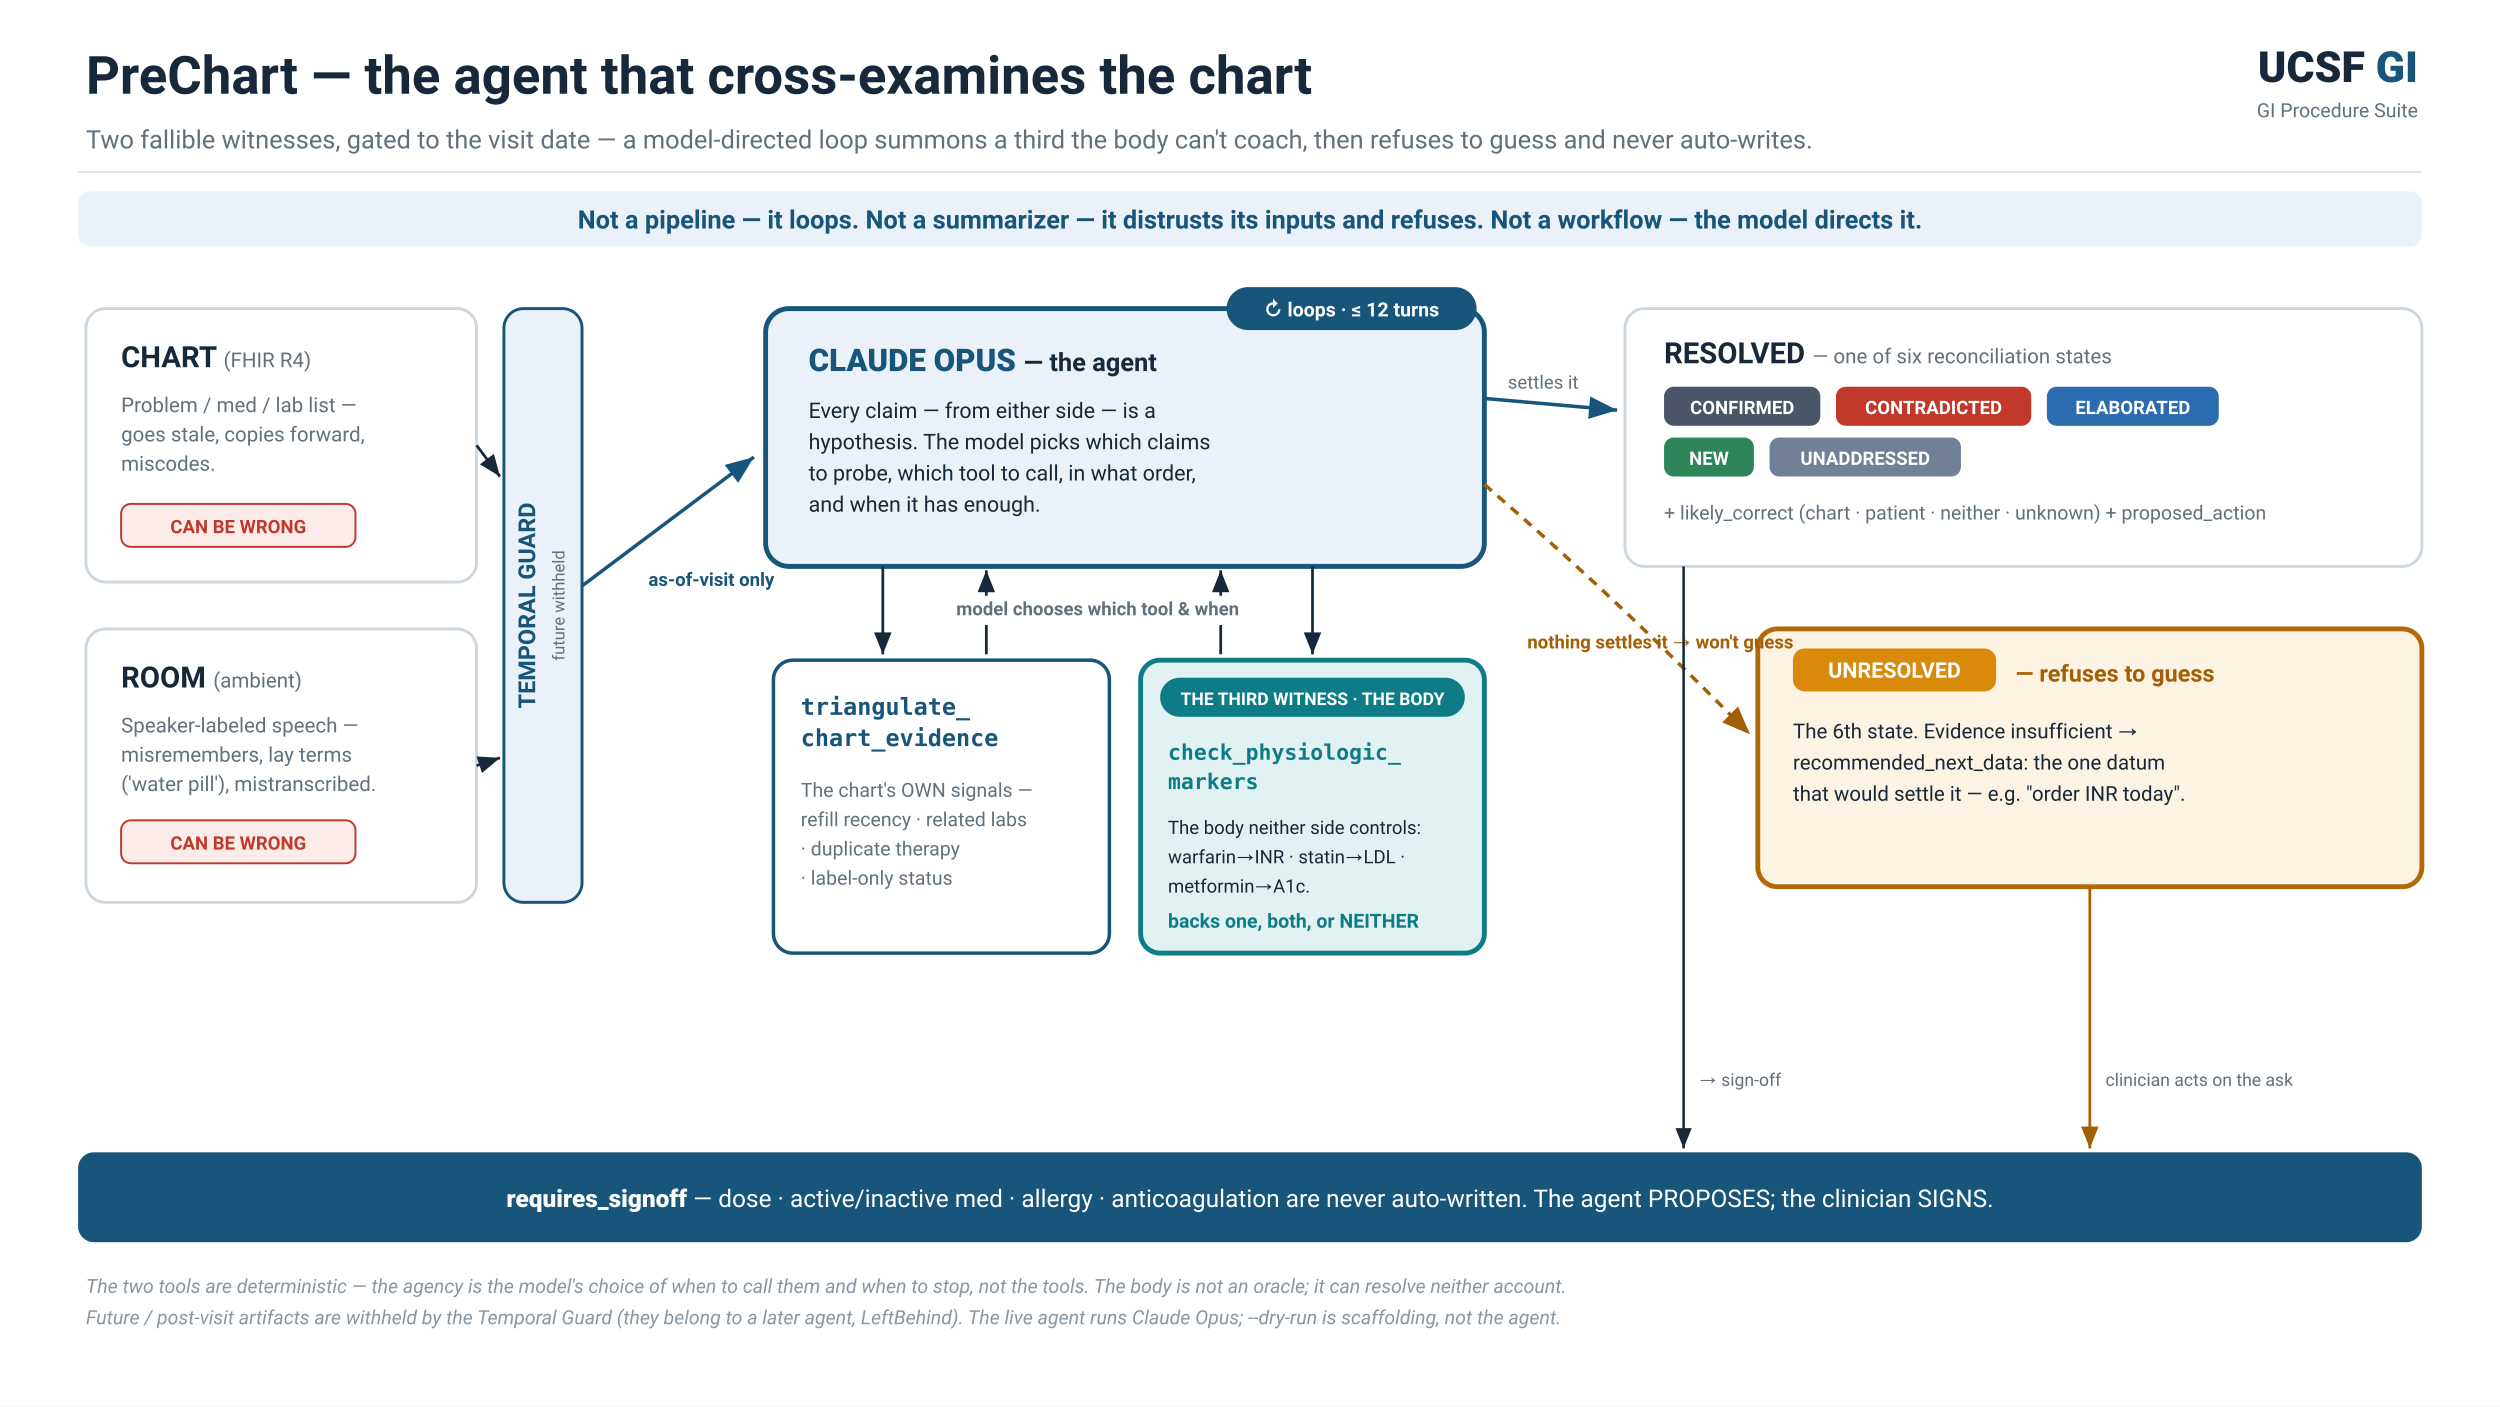
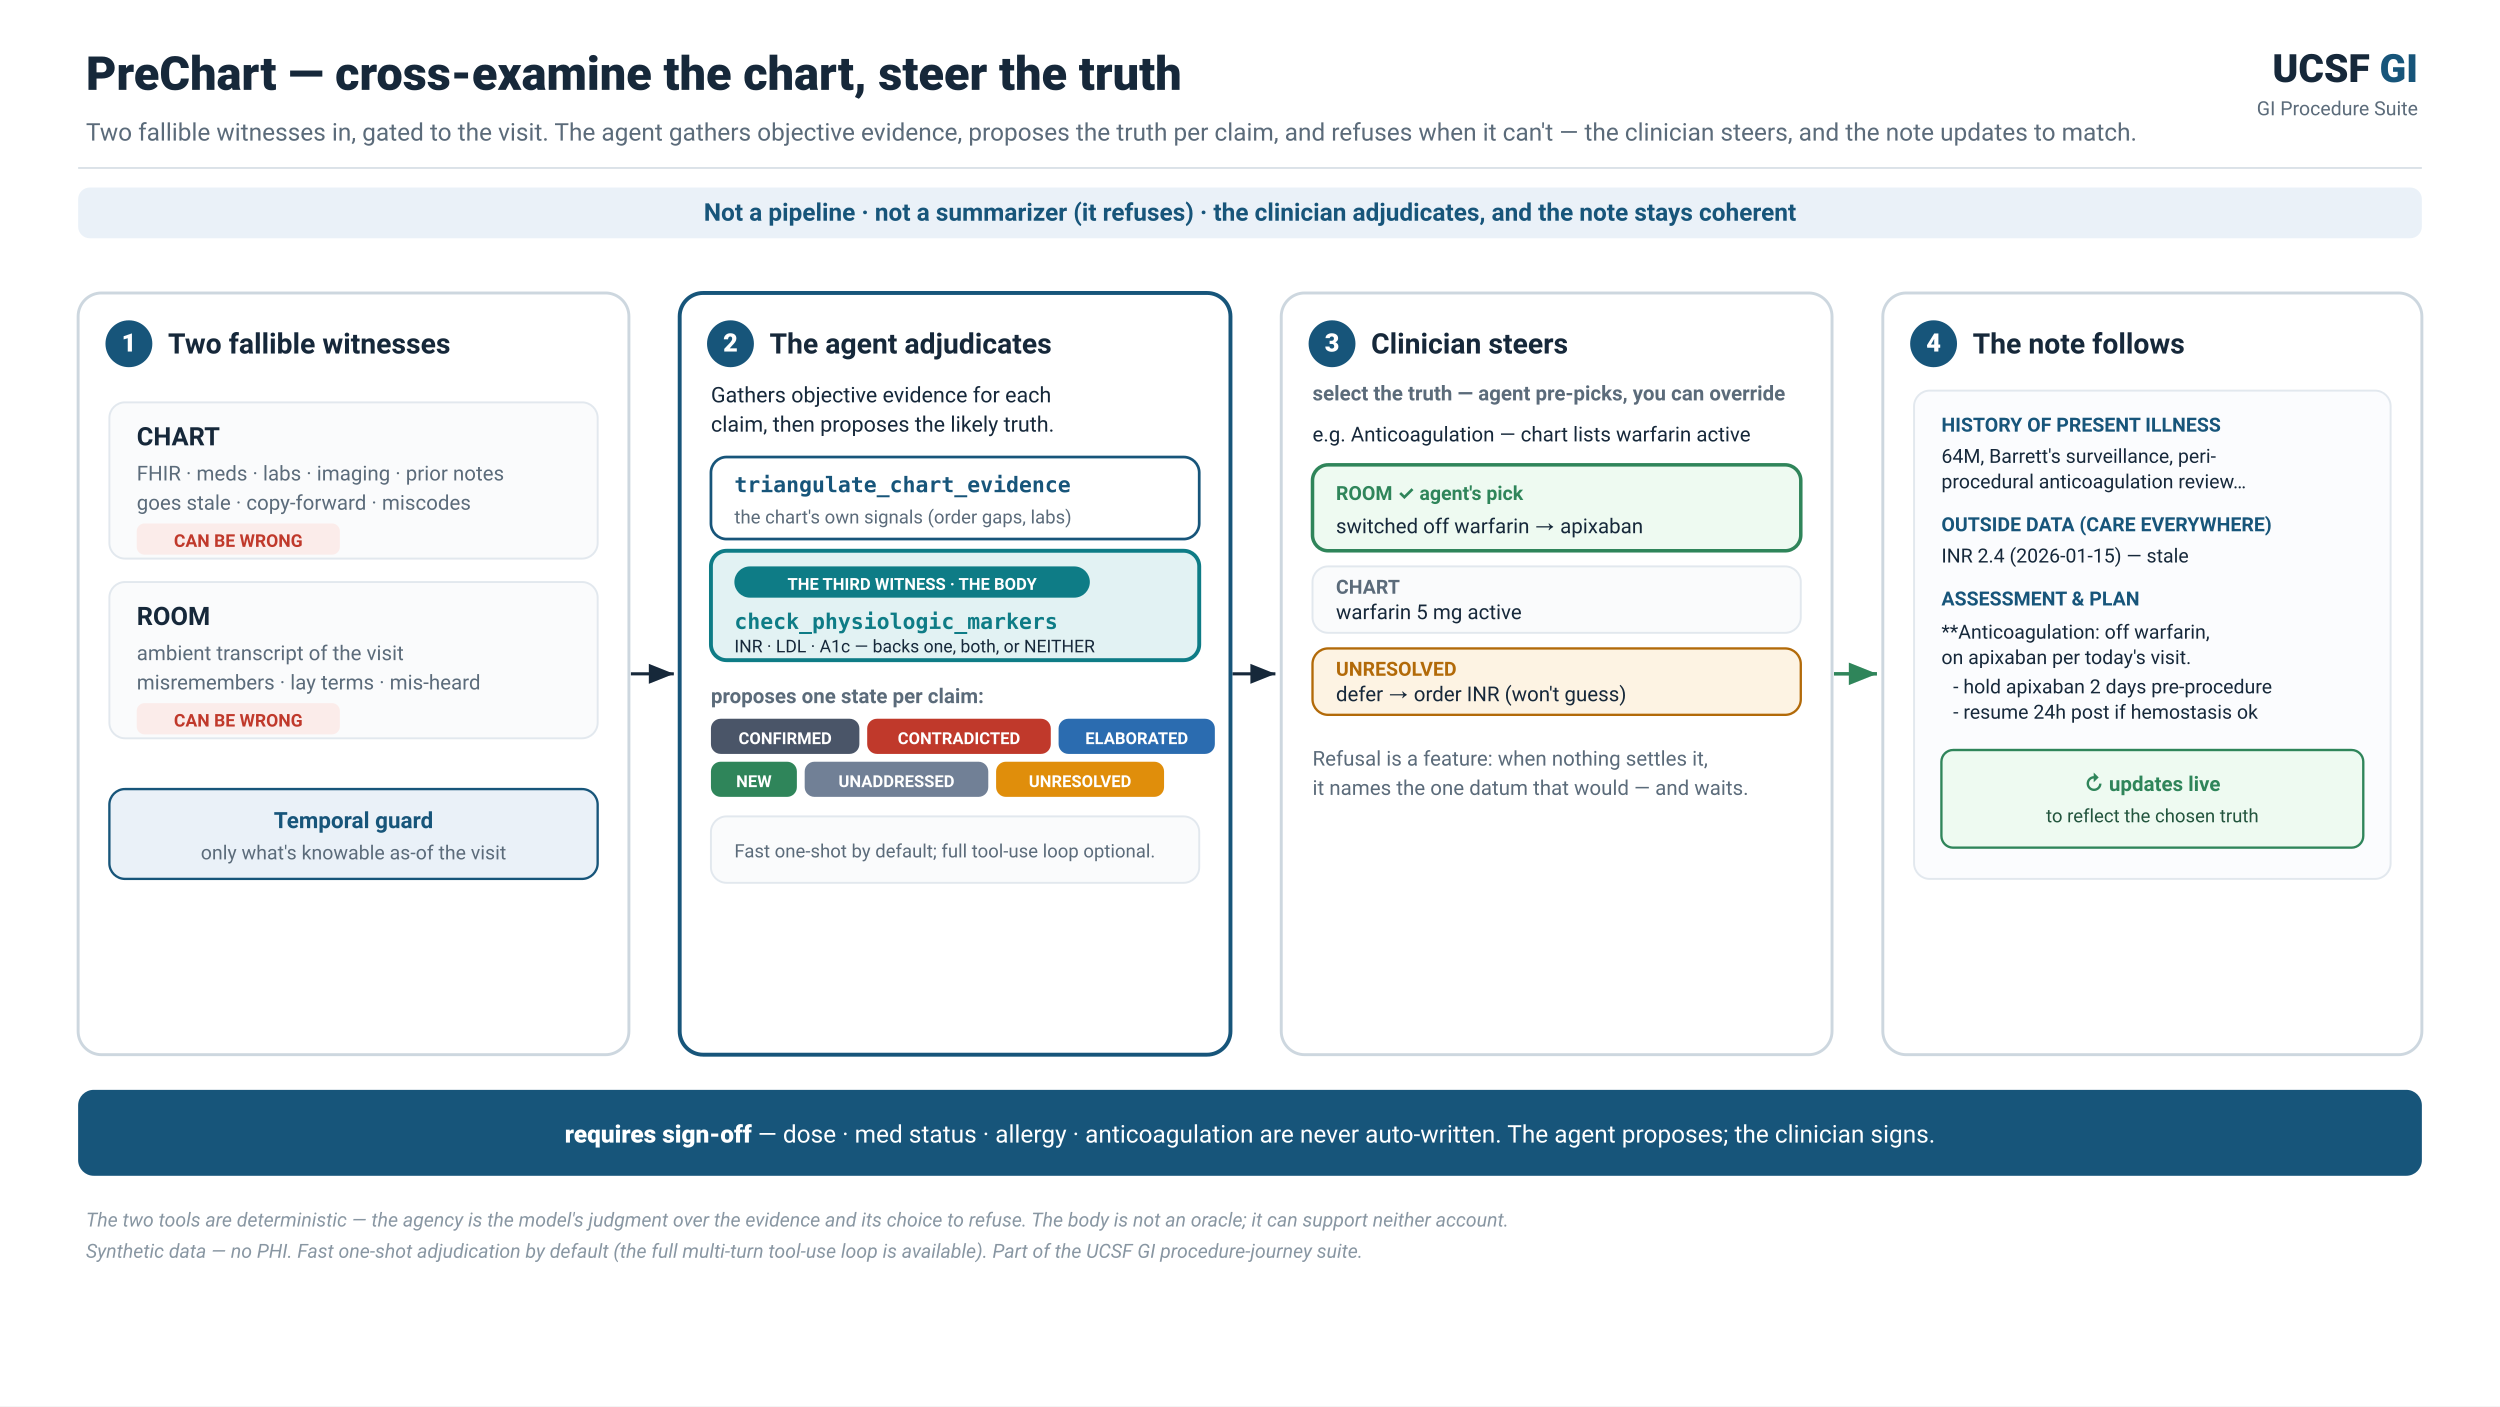
<svg xmlns="http://www.w3.org/2000/svg" viewBox="0 0 1280 720" width="1280" height="720" font-family="-apple-system,'Segoe UI',Roboto,Helvetica,Arial,sans-serif">
  <defs>
    <marker id="ah" markerWidth="11" markerHeight="11" refX="8" refY="3.2" orient="auto">
      <path d="M0,0 L8,3.2 L0,6.4 Z" fill="#16283a" />
    </marker>
-     <marker id="ahB" markerWidth="11" markerHeight="11" refX="8" refY="3.2" orient="auto">
-       <path d="M0,0 L8,3.2 L0,6.4 Z" fill="#17557a" />
-     </marker>
-     <marker id="ahA" markerWidth="11" markerHeight="11" refX="8" refY="3.2" orient="auto">
-       <path d="M0,0 L8,3.2 L0,6.4 Z" fill="#a35f06" />
+     <marker id="ahG" markerWidth="11" markerHeight="11" refX="8" refY="3.2" orient="auto">
+       <path d="M0,0 L8,3.2 L0,6.4 Z" fill="#2f855a" />
    </marker>
  </defs>
  <rect x="0" y="0" width="1280" height="720" fill="#ffffff" />
-   <text x="44" y="48" font-size="27" font-weight="700" fill="#16283a">PreChart — the agent that cross-examines the chart</text>
-   <text x="1238" y="42" text-anchor="end" font-size="22" font-weight="800" fill="#16283a">UCSF <tspan fill="#17557a">GI</tspan>
+   <text x="44" y="46" font-size="24" font-weight="800" fill="#16283a">PreChart — cross-examine the chart, steer the truth</text>
+   <text x="1238" y="42" text-anchor="end" font-size="20" font-weight="800" fill="#16283a">UCSF <tspan fill="#17557a">GI</tspan>
  </text>
-   <text x="1238" y="60" text-anchor="end" font-size="10" fill="#61707d">GI Procedure Suite</text>
-   <text x="44" y="76" font-size="13" fill="#61707d">Two fallible witnesses, gated to the visit date — a model-directed loop summons a third the body can't coach, then refuses to guess and never auto-writes.</text>
-   <line x1="40" y1="88" x2="1240" y2="88" stroke="#dbe2e8" stroke-width="1" />
-   <rect x="40" y="98" width="1200" height="28" rx="6" fill="#eaf1f8" />
-   <text x="640" y="117" text-anchor="middle" font-size="13" font-weight="600" fill="#17557a">Not a pipeline — it loops.     Not a summarizer — it distrusts its inputs and refuses.     Not a workflow — the model directs it.</text>
-   <rect x="44" y="158" width="200" height="140" rx="10" fill="#ffffff" stroke="#cdd7df" stroke-width="1.5" />
-   <text x="62" y="188" font-size="15" font-weight="700" fill="#16283a">CHART <tspan font-size="10.5" font-weight="400" fill="#61707d">(FHIR R4)</tspan>
-   </text>
-   <text x="62" y="211" font-size="10.5" fill="#61707d">Problem / med / lab list —</text>
-   <text x="62" y="226" font-size="10.5" fill="#61707d">goes stale, copies forward,</text>
-   <text x="62" y="241" font-size="10.5" fill="#61707d">miscodes.</text>
-   <rect x="62" y="258" width="120" height="22" rx="5" fill="#fbecea" stroke="#c0392b" stroke-width="1" />
-   <text x="122" y="273" text-anchor="middle" font-size="9.5" font-weight="700" fill="#c0392b">CAN BE WRONG</text>
-   <rect x="44" y="322" width="200" height="140" rx="10" fill="#ffffff" stroke="#cdd7df" stroke-width="1.5" />
-   <text x="62" y="352" font-size="15" font-weight="700" fill="#16283a">ROOM <tspan font-size="10.5" font-weight="400" fill="#61707d">(ambient)</tspan>
-   </text>
-   <text x="62" y="375" font-size="10.5" fill="#61707d">Speaker-labeled speech —</text>
-   <text x="62" y="390" font-size="10.5" fill="#61707d">misremembers, lay terms</text>
-   <text x="62" y="405" font-size="10.5" fill="#61707d">('water pill'), mistranscribed.</text>
-   <rect x="62" y="420" width="120" height="22" rx="5" fill="#fbecea" stroke="#c0392b" stroke-width="1" />
-   <text x="122" y="435" text-anchor="middle" font-size="9.5" font-weight="700" fill="#c0392b">CAN BE WRONG</text>
-   <rect x="258" y="158" width="40" height="304" rx="10" fill="#eaf1f8" stroke="#17557a" stroke-width="1.5" />
-   <text transform="translate(274,310) rotate(-90)" text-anchor="middle" font-size="12" font-weight="700" fill="#17557a">TEMPORAL GUARD</text>
-   <text transform="translate(289,310) rotate(-90)" text-anchor="middle" font-size="8.5" fill="#61707d">future withheld</text>
-   <line x1="244" y1="228" x2="256" y2="244" stroke="#16283a" stroke-width="1.4" marker-end="url(#ah)" />
-   <line x1="244" y1="392" x2="256" y2="388" stroke="#16283a" stroke-width="1.4" marker-end="url(#ah)" />
-   <line x1="298" y1="300" x2="386" y2="234" stroke="#17557a" stroke-width="1.8" marker-end="url(#ahB)" />
-   <text x="332" y="300" font-size="9.5" font-weight="600" fill="#17557a">as-of-visit only</text>
-   <rect x="392" y="158" width="368" height="132" rx="12" fill="#eaf1f8" stroke="#17557a" stroke-width="2.5" />
-   <text x="414" y="190" font-size="16" font-weight="800" fill="#17557a">CLAUDE OPUS <tspan font-size="13" font-weight="600" fill="#16283a">— the agent</tspan>
-   </text>
-   <text x="414" y="214" font-size="11" fill="#16283a">Every claim — from either side — is a</text>
-   <text x="414" y="230" font-size="11" fill="#16283a">hypothesis. The model picks which claims</text>
-   <text x="414" y="246" font-size="11" fill="#16283a">to probe, which tool to call, in what order,</text>
-   <text x="414" y="262" font-size="11" fill="#16283a">and when it has enough.</text>
-   <rect x="628" y="147" width="128" height="22" rx="11" fill="#17557a" />
-   <text x="692" y="162" text-anchor="middle" font-size="10" font-weight="700" fill="#ffffff">↻ loops · ≤ 12 turns</text>
-   <line x1="452" y1="290" x2="452" y2="335" stroke="#16283a" stroke-width="1.4" marker-end="url(#ah)" />
-   <line x1="505" y1="335" x2="505" y2="292" stroke="#16283a" stroke-width="1.4" marker-end="url(#ah)" />
-   <line x1="625" y1="335" x2="625" y2="292" stroke="#16283a" stroke-width="1.4" marker-end="url(#ah)" />
-   <line x1="672" y1="290" x2="672" y2="335" stroke="#16283a" stroke-width="1.4" marker-end="url(#ah)" />
-   <rect x="479" y="305" width="166" height="15" rx="3" fill="#ffffff" />
-   <text x="562" y="315" text-anchor="middle" font-size="9.5" font-weight="600" fill="#61707d">model chooses which tool &amp; when</text>
-   <rect x="396" y="338" width="172" height="150" rx="10" fill="#ffffff" stroke="#17557a" stroke-width="1.8" />
-   <text x="410" y="366" font-size="12" font-weight="700" font-family="'SF Mono',Menlo,Consolas,monospace" fill="#17557a">triangulate_</text>
-   <text x="410" y="382" font-size="12" font-weight="700" font-family="'SF Mono',Menlo,Consolas,monospace" fill="#17557a">chart_evidence</text>
-   <text x="410" y="408" font-size="10" fill="#61707d">The chart's OWN signals —</text>
-   <text x="410" y="423" font-size="10" fill="#61707d">refill recency · related labs</text>
-   <text x="410" y="438" font-size="10" fill="#61707d">· duplicate therapy</text>
-   <text x="410" y="453" font-size="10" fill="#61707d">· label-only status</text>
-   <rect x="584" y="338" width="176" height="150" rx="10" fill="#e2f2f3" stroke="#0e7c86" stroke-width="2.5" />
-   <rect x="594" y="347" width="156" height="20" rx="10" fill="#0e7c86" />
-   <text x="672" y="361" text-anchor="middle" font-size="9" font-weight="700" fill="#ffffff">THE THIRD WITNESS · THE BODY</text>
-   <text x="598" y="389" font-size="11" font-weight="700" font-family="'SF Mono',Menlo,Consolas,monospace" fill="#0e7c86">check_physiologic_</text>
-   <text x="598" y="404" font-size="11" font-weight="700" font-family="'SF Mono',Menlo,Consolas,monospace" fill="#0e7c86">markers</text>
-   <text x="598" y="427" font-size="9.5" fill="#16283a">The body neither side controls:</text>
-   <text x="598" y="442" font-size="9.5" fill="#16283a">warfarin→INR · statin→LDL ·</text>
-   <text x="598" y="457" font-size="9.5" fill="#16283a">metformin→A1c.</text>
-   <text x="598" y="475" font-size="10" font-weight="700" fill="#0e7c86">backs one, both, or NEITHER</text>
-   <rect x="832" y="158" width="408" height="132" rx="10" fill="#ffffff" stroke="#cdd7df" stroke-width="1.5" />
-   <text x="852" y="186" font-size="15" font-weight="700" fill="#16283a">RESOLVED <tspan font-size="10.5" font-weight="400" fill="#61707d">— one of six reconciliation states</tspan>
-   </text>
-   <rect x="852" y="198" width="80" height="20" rx="5" fill="#4a5568" />
-   <text x="892" y="212" text-anchor="middle" font-size="9.5" font-weight="700" fill="#fff">CONFIRMED</text>
-   <rect x="940" y="198" width="100" height="20" rx="5" fill="#c0392b" />
-   <text x="990" y="212" text-anchor="middle" font-size="9.5" font-weight="700" fill="#fff">CONTRADICTED</text>
-   <rect x="1048" y="198" width="88" height="20" rx="5" fill="#2b6cb0" />
-   <text x="1092" y="212" text-anchor="middle" font-size="9.5" font-weight="700" fill="#fff">ELABORATED</text>
-   <rect x="852" y="224" width="46" height="20" rx="5" fill="#2f855a" />
-   <text x="875" y="238" text-anchor="middle" font-size="9.5" font-weight="700" fill="#fff">NEW</text>
-   <rect x="906" y="224" width="98" height="20" rx="5" fill="#718096" />
-   <text x="955" y="238" text-anchor="middle" font-size="9.5" font-weight="700" fill="#fff">UNADDRESSED</text>
-   <text x="852" y="266" font-size="10" fill="#61707d">+ likely_correct (chart · patient · neither · unknown) + proposed_action</text>
-   <rect x="900" y="322" width="340" height="132" rx="10" fill="#fdf3e3" stroke="#b26a09" stroke-width="2.5" />
-   <rect x="918" y="332" width="104" height="22" rx="6" fill="#d98a0b" />
-   <text x="970" y="347" text-anchor="middle" font-size="11" font-weight="700" fill="#fff">UNRESOLVED</text>
-   <text x="1032" y="349" font-size="12" font-weight="700" fill="#a35f06">— refuses to guess</text>
-   <text x="918" y="378" font-size="10.5" fill="#16283a">The 6th state. Evidence insufficient →</text>
-   <text x="918" y="394" font-size="10.5" fill="#16283a">recommended_next_data: the one datum</text>
-   <text x="918" y="410" font-size="10.5" fill="#16283a">that would settle it — e.g. "order INR today".</text>
-   <line x1="760" y1="204" x2="828" y2="210" stroke="#17557a" stroke-width="1.8" marker-end="url(#ahB)" />
-   <text x="772" y="199" font-size="9.5" fill="#61707d">settles it</text>
-   <path d="M760,248 C 820,300 850,330 896,376" fill="none" stroke="#a35f06" stroke-width="1.8" stroke-dasharray="5,4" marker-end="url(#ahA)" />
-   <text x="782" y="332" font-size="9.5" font-weight="600" fill="#a35f06">nothing settles it → won't guess</text>
-   <line x1="862" y1="290" x2="862" y2="588" stroke="#16283a" stroke-width="1.3" marker-end="url(#ah)" />
-   <text x="870" y="556" font-size="9" fill="#61707d">→ sign-off</text>
-   <line x1="1070" y1="454" x2="1070" y2="588" stroke="#a35f06" stroke-width="1.4" marker-end="url(#ahA)" />
-   <text x="1078" y="556" font-size="9" fill="#61707d">clinician acts on the ask</text>
-   <rect x="40" y="590" width="1200" height="46" rx="8" fill="#17557a" />
-   <text x="640" y="618" text-anchor="middle" font-size="12.5" fill="#ffffff">
-     <tspan font-weight="800">requires_signoff</tspan>  —  dose · active/inactive med · allergy · anticoagulation are never auto-written.   The agent PROPOSES; the clinician SIGNS.</text>
-   <text x="44" y="662" font-size="10" font-style="italic" fill="#8896a2">The two tools are deterministic — the agency is the model's choice of when to call them and when to stop, not the tools. The body is not an oracle; it can resolve neither account.</text>
-   <text x="44" y="678" font-size="10" font-style="italic" fill="#8896a2">Future / post-visit artifacts are withheld by the Temporal Guard (they belong to a later agent, LeftBehind). The live agent runs Claude Opus; --dry-run is scaffolding, not the agent.</text>
+   <text x="1238" y="59" text-anchor="end" font-size="10" fill="#5b6b7a">GI Procedure Suite</text>
+   <text x="44" y="72" font-size="12.5" fill="#5b6b7a">Two fallible witnesses in, gated to the visit. The agent gathers objective evidence, proposes the truth per claim, and refuses when it can't — the clinician steers, and the note updates to match.</text>
+   <line x1="40" y1="86" x2="1240" y2="86" stroke="#dbe2e8" stroke-width="1" />
+   <rect x="40" y="96" width="1200" height="26" rx="6" fill="#eaf1f8" />
+   <text x="640" y="113" text-anchor="middle" font-size="12.5" font-weight="600" fill="#17557a">Not a pipeline · not a summarizer (it refuses) · the clinician adjudicates, and the note stays coherent</text>
+   <line x1="323" y1="345" x2="345" y2="345" stroke="#16283a" stroke-width="1.6" marker-end="url(#ah)" />
+   <line x1="631" y1="345" x2="653" y2="345" stroke="#16283a" stroke-width="1.6" marker-end="url(#ah)" />
+   <line x1="939" y1="345" x2="961" y2="345" stroke="#2f855a" stroke-width="1.8" marker-end="url(#ahG)" />
+   <rect x="40" y="150" width="282" height="390" rx="12" fill="#ffffff" stroke="#cdd7df" stroke-width="1.5" />
+   <circle cx="66" cy="176" r="12" fill="#17557a" />
+   <text x="66" y="180" text-anchor="middle" font-size="13" font-weight="800" fill="#fff">1</text>
+   <text x="86" y="181" font-size="14.5" font-weight="700" fill="#16283a">Two fallible witnesses</text>
+   <rect x="56" y="206" width="250" height="80" rx="8" fill="#fafbfc" stroke="#e2e8ee" />
+   <text x="70" y="228" font-size="13" font-weight="700" fill="#16283a">CHART</text>
+   <text x="70" y="246" font-size="10.5" fill="#5b6b7a">FHIR · meds · labs · imaging · prior notes</text>
+   <text x="70" y="261" font-size="10.5" fill="#5b6b7a">goes stale · copy-forward · miscodes</text>
+   <rect x="70" y="268" width="104" height="16" rx="4" fill="#fbecea" />
+   <text x="122" y="280" text-anchor="middle" font-size="9" font-weight="700" fill="#c0392b">CAN BE WRONG</text>
+   <rect x="56" y="298" width="250" height="80" rx="8" fill="#fafbfc" stroke="#e2e8ee" />
+   <text x="70" y="320" font-size="13" font-weight="700" fill="#16283a">ROOM</text>
+   <text x="70" y="338" font-size="10.5" fill="#5b6b7a">ambient transcript of the visit</text>
+   <text x="70" y="353" font-size="10.5" fill="#5b6b7a">misremembers · lay terms · mis-heard</text>
+   <rect x="70" y="360" width="104" height="16" rx="4" fill="#fbecea" />
+   <text x="122" y="372" text-anchor="middle" font-size="9" font-weight="700" fill="#c0392b">CAN BE WRONG</text>
+   <rect x="56" y="404" width="250" height="46" rx="8" fill="#eaf1f8" stroke="#17557a" stroke-width="1.2" />
+   <text x="181" y="424" text-anchor="middle" font-size="11.5" font-weight="700" fill="#17557a">Temporal guard</text>
+   <text x="181" y="440" text-anchor="middle" font-size="10" fill="#5b6b7a">only what's knowable as-of the visit</text>
+   <rect x="348" y="150" width="282" height="390" rx="12" fill="#ffffff" stroke="#17557a" stroke-width="2" />
+   <circle cx="374" cy="176" r="12" fill="#17557a" />
+   <text x="374" y="180" text-anchor="middle" font-size="13" font-weight="800" fill="#fff">2</text>
+   <text x="394" y="181" font-size="14.5" font-weight="700" fill="#16283a">The agent adjudicates</text>
+   <text x="364" y="206" font-size="11" fill="#16283a">Gathers objective evidence for each</text>
+   <text x="364" y="221" font-size="11" fill="#16283a">claim, then proposes the likely truth.</text>
+   <rect x="364" y="234" width="250" height="42" rx="8" fill="#ffffff" stroke="#17557a" stroke-width="1.4" />
+   <text x="376" y="252" font-size="11" font-weight="700" font-family="'SF Mono',Menlo,Consolas,monospace" fill="#17557a">triangulate_chart_evidence</text>
+   <text x="376" y="268" font-size="9.5" fill="#5b6b7a">the chart's own signals (order gaps, labs)</text>
+   <rect x="364" y="282" width="250" height="56" rx="8" fill="#e2f2f3" stroke="#0e7c86" stroke-width="2" />
+   <rect x="376" y="290" width="182" height="16" rx="8" fill="#0e7c86" />
+   <text x="467" y="302" text-anchor="middle" font-size="8.5" font-weight="700" fill="#fff">THE THIRD WITNESS · THE BODY</text>
+   <text x="376" y="322" font-size="11" font-weight="700" font-family="'SF Mono',Menlo,Consolas,monospace" fill="#0e7c86">check_physiologic_markers</text>
+   <text x="376" y="334" font-size="9" fill="#16283a">INR · LDL · A1c — backs one, both, or NEITHER</text>
+   <text x="364" y="360" font-size="10.5" font-weight="600" fill="#5b6b7a">proposes one state per claim:</text>
+   <rect x="364" y="368" width="76" height="18" rx="5" fill="#4a5568" />
+   <text x="402" y="381" text-anchor="middle" font-size="8.5" font-weight="700" fill="#fff">CONFIRMED</text>
+   <rect x="444" y="368" width="94" height="18" rx="5" fill="#c0392b" />
+   <text x="491" y="381" text-anchor="middle" font-size="8.5" font-weight="700" fill="#fff">CONTRADICTED</text>
+   <rect x="542" y="368" width="80" height="18" rx="5" fill="#2b6cb0" />
+   <text x="582" y="381" text-anchor="middle" font-size="8.5" font-weight="700" fill="#fff">ELABORATED</text>
+   <rect x="364" y="390" width="44" height="18" rx="5" fill="#2f855a" />
+   <text x="386" y="403" text-anchor="middle" font-size="8.5" font-weight="700" fill="#fff">NEW</text>
+   <rect x="412" y="390" width="94" height="18" rx="5" fill="#718096" />
+   <text x="459" y="403" text-anchor="middle" font-size="8.5" font-weight="700" fill="#fff">UNADDRESSED</text>
+   <rect x="510" y="390" width="86" height="18" rx="5" fill="#e08e0b" />
+   <text x="553" y="403" text-anchor="middle" font-size="8.5" font-weight="700" fill="#fff">UNRESOLVED</text>
+   <rect x="364" y="418" width="250" height="34" rx="8" fill="#fafbfc" stroke="#e2e8ee" />
+   <text x="376" y="439" font-size="9.5" fill="#5b6b7a">Fast one-shot by default; full tool-use loop optional.</text>
+   <rect x="656" y="150" width="282" height="390" rx="12" fill="#ffffff" stroke="#cdd7df" stroke-width="1.5" />
+   <circle cx="682" cy="176" r="12" fill="#17557a" />
+   <text x="682" y="180" text-anchor="middle" font-size="13" font-weight="800" fill="#fff">3</text>
+   <text x="702" y="181" font-size="14.5" font-weight="700" fill="#16283a">Clinician steers</text>
+   <text x="672" y="205" font-size="10.5" font-weight="600" fill="#5b6b7a">select the truth — agent pre-picks, you can override</text>
+   <text x="672" y="226" font-size="10.5" fill="#16283a">e.g. Anticoagulation — chart lists warfarin active</text>
+   <rect x="672" y="238" width="250" height="44" rx="8" fill="#eefaf1" stroke="#2f855a" stroke-width="1.8" />
+   <text x="684" y="256" font-size="10" font-weight="700" fill="#2f855a">ROOM  ✓ agent's pick</text>
+   <text x="684" y="273" font-size="10.5" fill="#16283a">switched off warfarin → apixaban</text>
+   <rect x="672" y="290" width="250" height="34" rx="8" fill="#fafbfc" stroke="#e2e8ee" />
+   <text x="684" y="304" font-size="10" font-weight="700" fill="#5b6b7a">CHART</text>
+   <text x="684" y="317" font-size="10.5" fill="#16283a">warfarin 5 mg active</text>
+   <rect x="672" y="332" width="250" height="34" rx="8" fill="#fdf3e3" stroke="#b26a09" stroke-width="1.2" />
+   <text x="684" y="346" font-size="10" font-weight="700" fill="#b26a09">UNRESOLVED</text>
+   <text x="684" y="359" font-size="10.5" fill="#16283a">defer → order INR (won't guess)</text>
+   <text x="672" y="392" font-size="10.5" fill="#5b6b7a">Refusal is a feature: when nothing settles it,</text>
+   <text x="672" y="407" font-size="10.5" fill="#5b6b7a">it names the one datum that would — and waits.</text>
+   <rect x="964" y="150" width="276" height="390" rx="12" fill="#ffffff" stroke="#cdd7df" stroke-width="1.5" />
+   <circle cx="990" cy="176" r="12" fill="#17557a" />
+   <text x="990" y="180" text-anchor="middle" font-size="13" font-weight="800" fill="#fff">4</text>
+   <text x="1010" y="181" font-size="14.5" font-weight="700" fill="#16283a">The note follows</text>
+   <rect x="980" y="200" width="244" height="250" rx="8" fill="#fbfcfe" stroke="#e2e8ee" />
+   <text x="994" y="221" font-size="10" font-weight="700" fill="#17557a">HISTORY OF PRESENT ILLNESS</text>
+   <text x="994" y="237" font-size="10" fill="#16283a">64M, Barrett's surveillance, peri-</text>
+   <text x="994" y="250" font-size="10" fill="#16283a">procedural anticoagulation review…</text>
+   <text x="994" y="272" font-size="10" font-weight="700" fill="#17557a">OUTSIDE DATA (CARE EVERYWHERE)</text>
+   <text x="994" y="288" font-size="10" fill="#16283a">INR 2.4 (2026-01-15) — stale</text>
+   <text x="994" y="310" font-size="10" font-weight="700" fill="#17557a">ASSESSMENT &amp; PLAN</text>
+   <text x="994" y="327" font-size="10" fill="#16283a">**Anticoagulation: off warfarin,</text>
+   <text x="994" y="340" font-size="10" fill="#16283a">on apixaban per today's visit.</text>
+   <text x="1000" y="355" font-size="10" fill="#16283a">- hold apixaban 2 days pre-procedure</text>
+   <text x="1000" y="368" font-size="10" fill="#16283a">- resume 24h post if hemostasis ok</text>
+   <rect x="994" y="384" width="216" height="50" rx="6" fill="#eefaf1" stroke="#2f855a" stroke-width="1.2" />
+   <text x="1102" y="405" text-anchor="middle" font-size="10.5" font-weight="700" fill="#2f855a">↻ updates live</text>
+   <text x="1102" y="421" text-anchor="middle" font-size="9.5" fill="#22543d">to reflect the chosen truth</text>
+   <rect x="40" y="558" width="1200" height="44" rx="8" fill="#17557a" />
+   <text x="640" y="585" text-anchor="middle" font-size="12.5" fill="#ffffff">
+     <tspan font-weight="800">requires sign-off</tspan> — dose · med status · allergy · anticoagulation are never auto-written.  The agent proposes; the clinician signs.</text>
+   <text x="44" y="628" font-size="10" font-style="italic" fill="#8896a2">The two tools are deterministic — the agency is the model's judgment over the evidence and its choice to refuse. The body is not an oracle; it can support neither account.</text>
+   <text x="44" y="644" font-size="10" font-style="italic" fill="#8896a2">Synthetic data — no PHI. Fast one-shot adjudication by default (the full multi-turn tool-use loop is available). Part of the UCSF GI procedure-journey suite.</text>
</svg>
